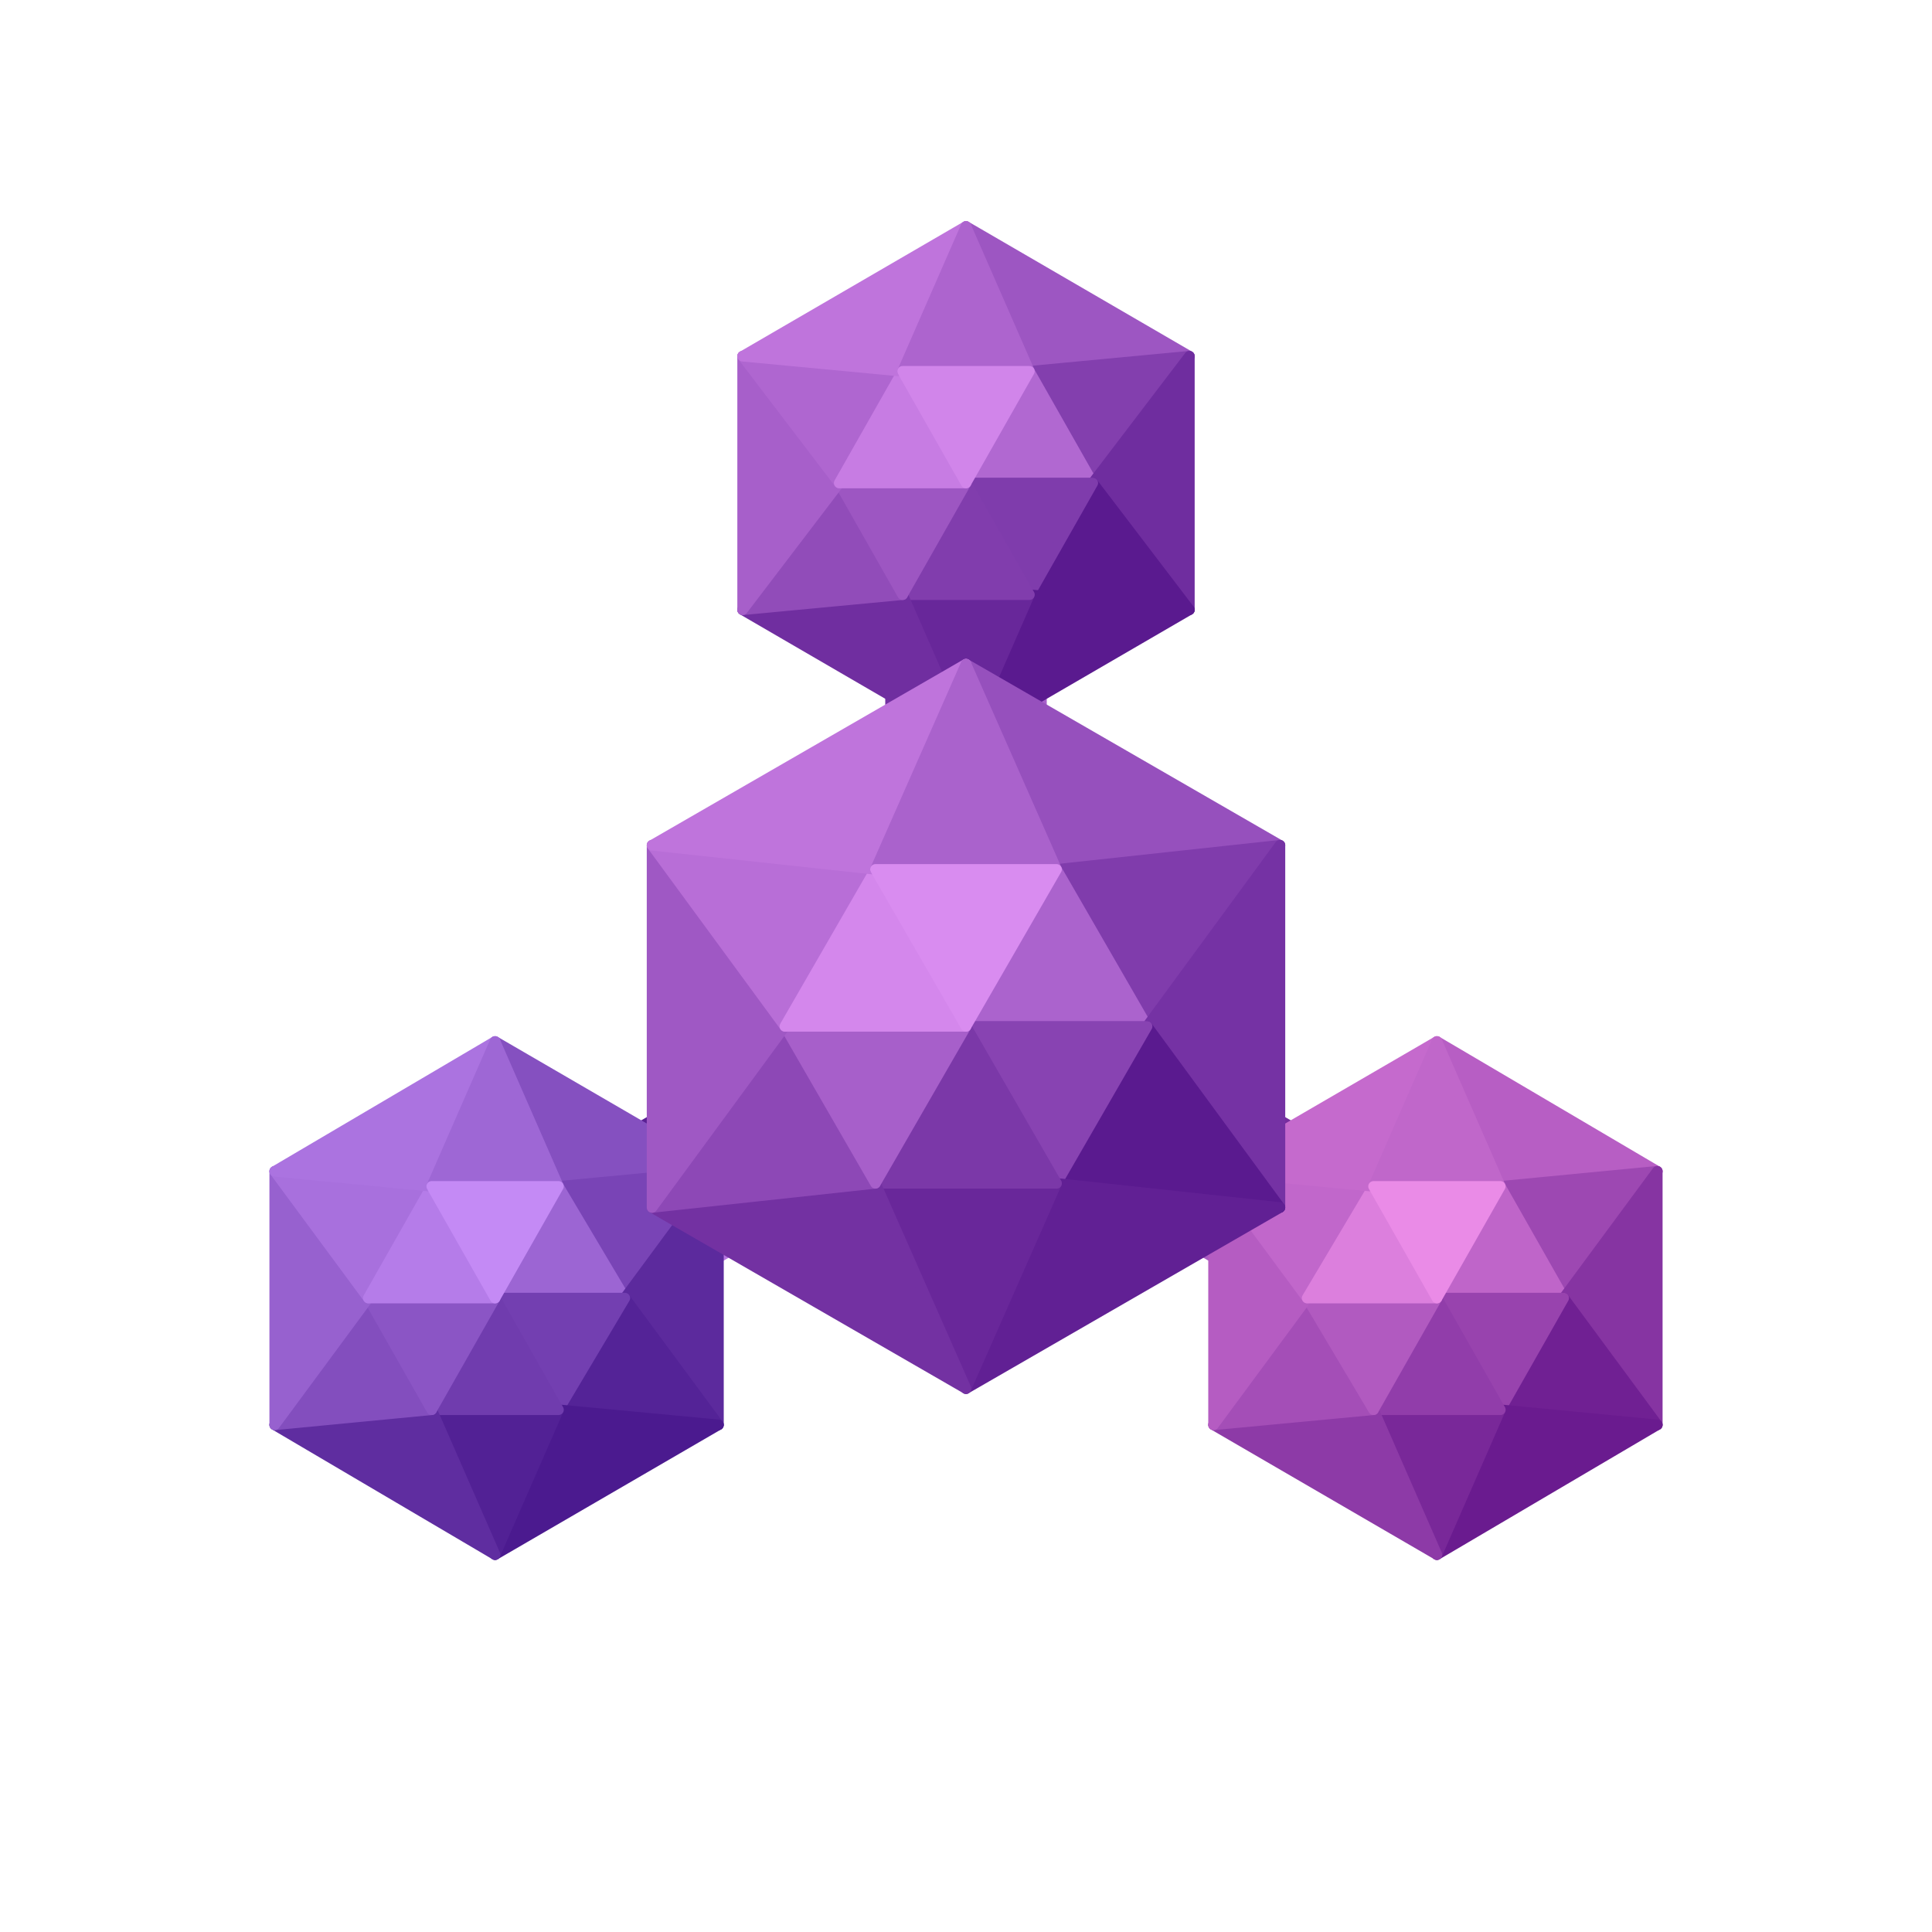
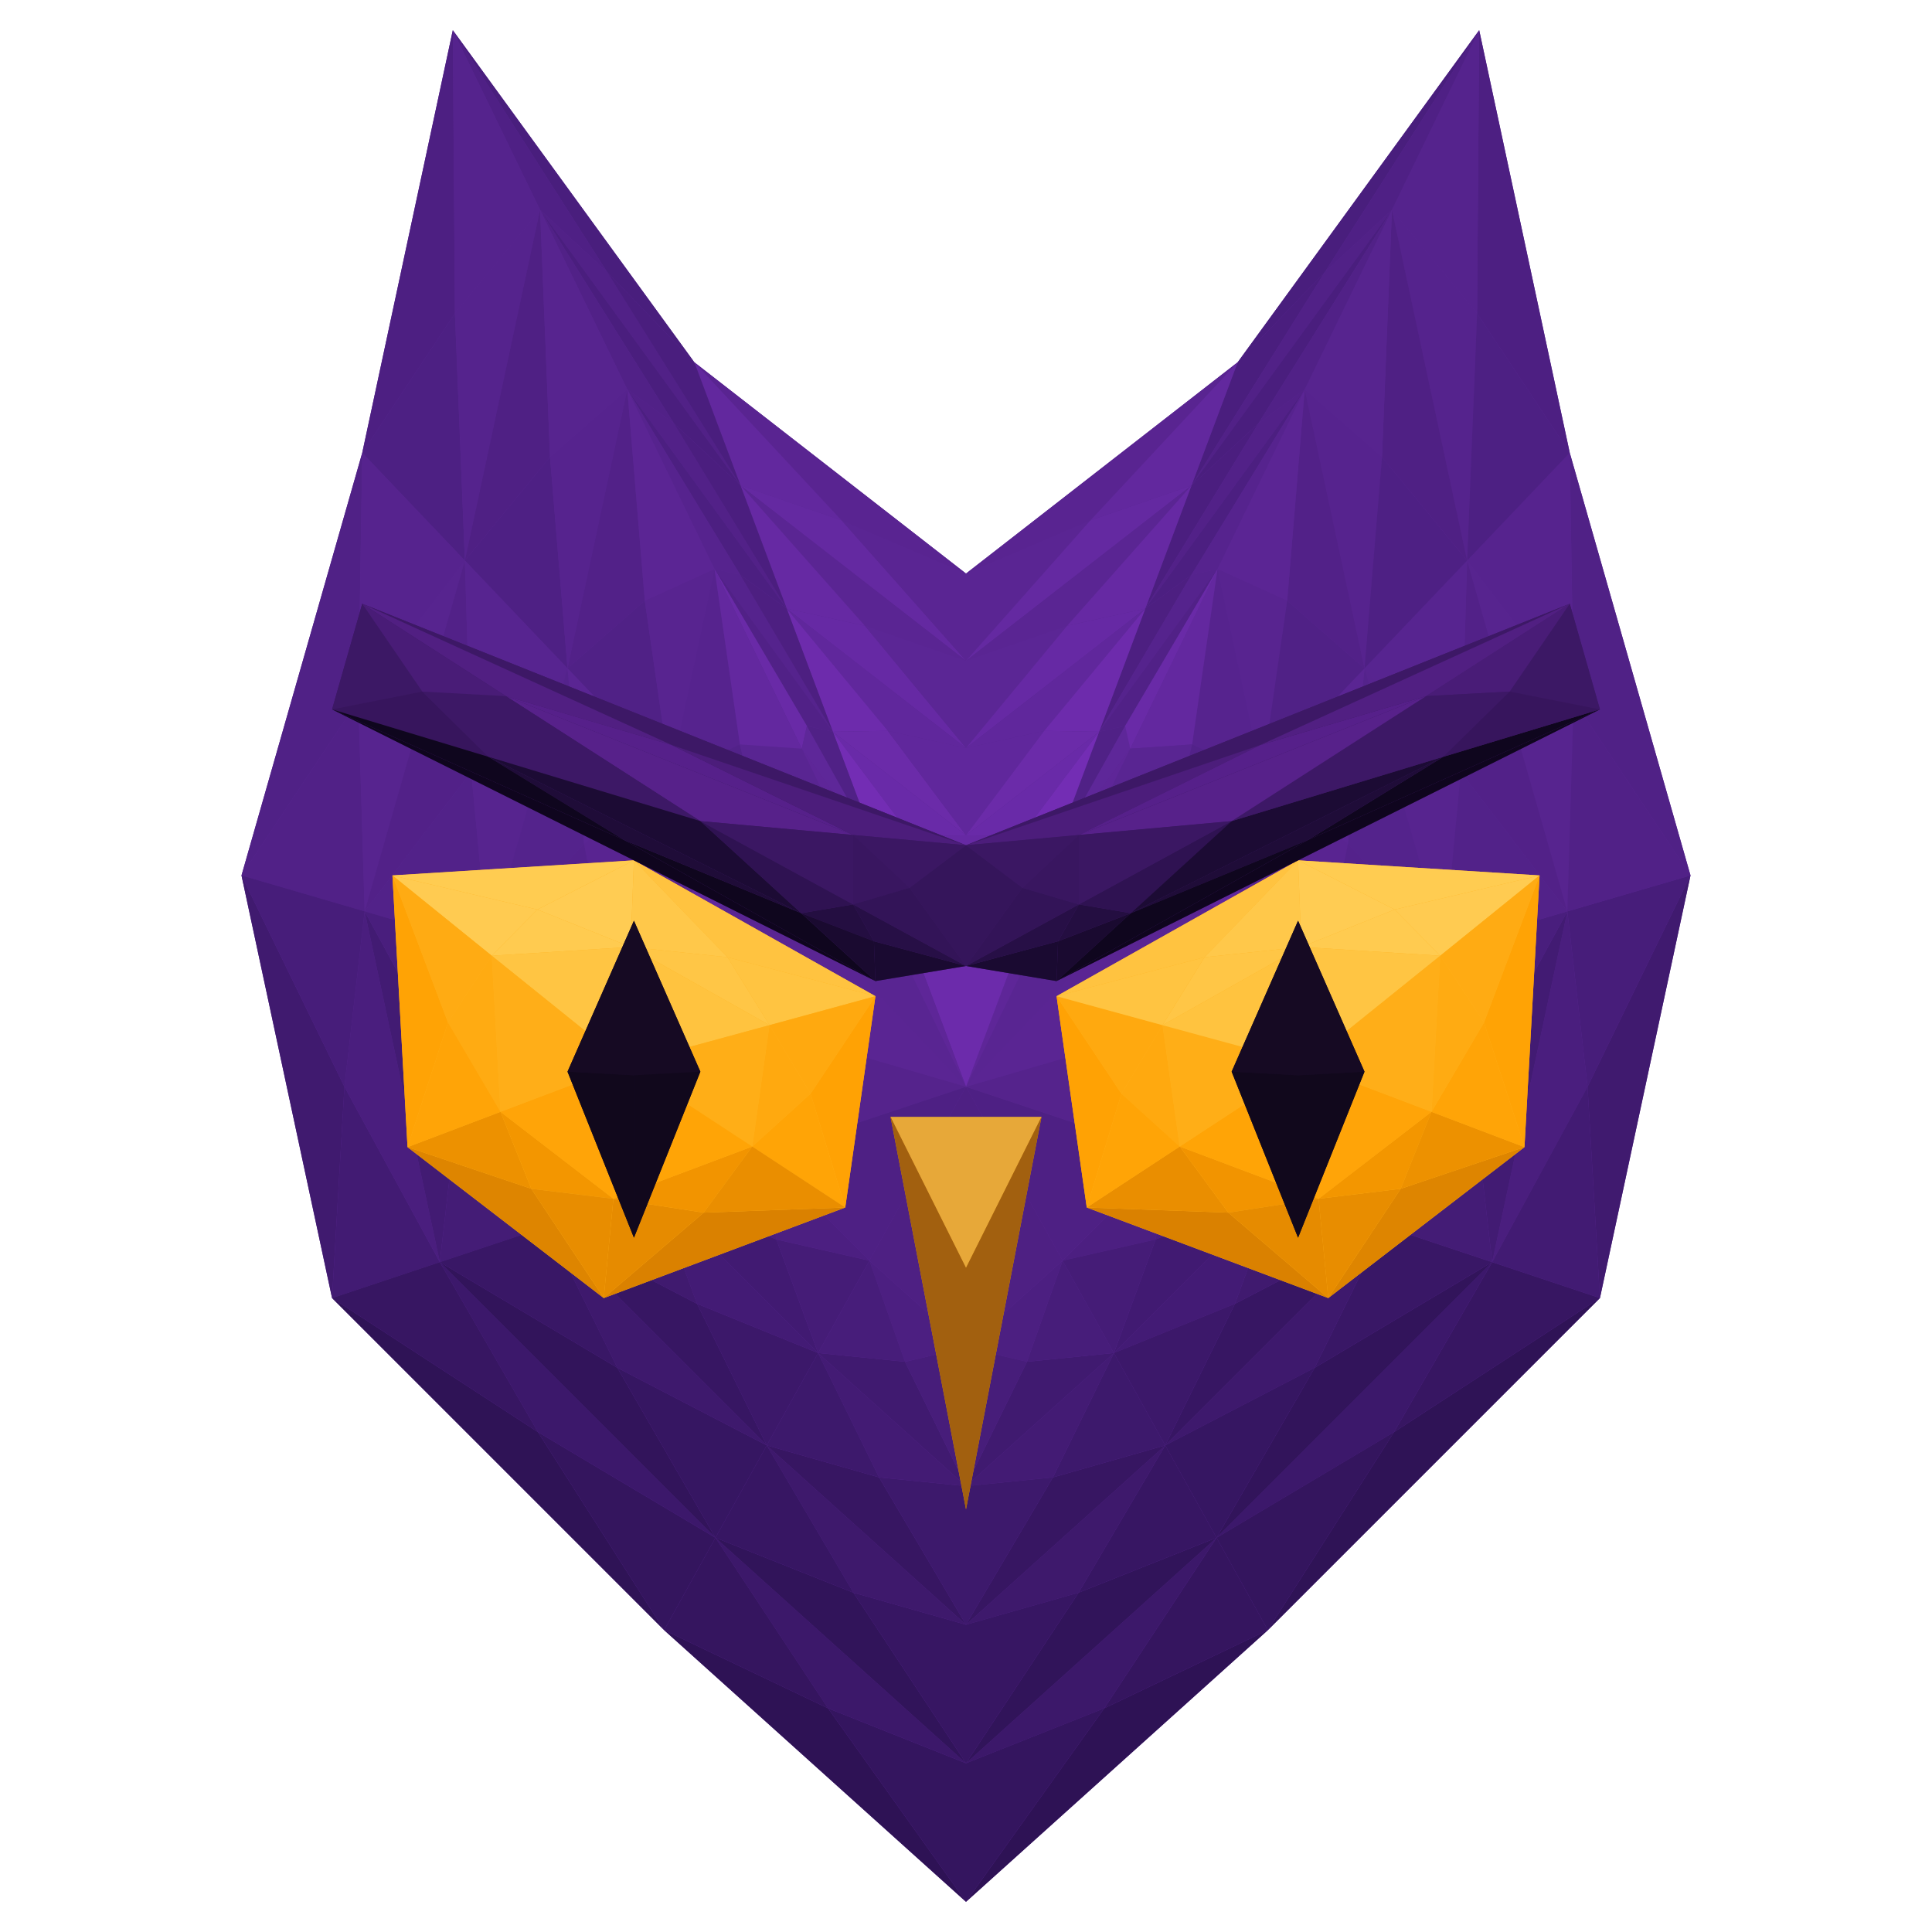
<svg xmlns="http://www.w3.org/2000/svg" viewBox="0 0 64 64" role="img" aria-label="Newton" stroke-linejoin="round">
-   <polygon points="34.5,34.0 34.5,16.0 32.0,25.0" fill="#a75fca" stroke="#a75fca" stroke-width=".35" />
-   <polygon points="34.5,16.0 29.5,16.0 32.0,25.0" fill="#b46bd4" stroke="#b46bd4" stroke-width=".35" />
-   <polygon points="29.5,16.0 29.5,34.0 32.0,25.0" fill="#7330a2" stroke="#7330a2" stroke-width=".35" />
-   <polygon points="29.5,34.0 34.5,34.0 32.0,25.0" fill="#69289b" stroke="#69289b" stroke-width=".35" />
-   <polygon points="30.8,36.2 46.3,45.2 39.8,38.5" fill="#aa5bc3" stroke="#aa5bc3" stroke-width=".35" />
-   <polygon points="46.3,45.2 48.8,40.8 39.8,38.5" fill="#6d2597" stroke="#6d2597" stroke-width=".35" />
-   <polygon points="48.8,40.8 33.2,31.8 39.8,38.5" fill="#762d9e" stroke="#762d9e" stroke-width=".35" />
-   <polygon points="33.2,31.8 30.8,36.2 39.8,38.5" fill="#bd6cd1" stroke="#bd6cd1" stroke-width=".35" />
-   <polygon points="30.8,31.8 15.2,40.8 24.2,38.5" fill="#5a2094" stroke="#5a2094" stroke-width=".35" />
-   <polygon points="15.2,40.8 17.7,45.2 24.2,38.5" fill="#884bba" stroke="#884bba" stroke-width=".35" />
-   <polygon points="17.7,45.2 33.2,36.2 24.2,38.5" fill="#b775df" stroke="#b775df" stroke-width=".35" />
-   <polygon points="33.2,36.2 30.8,31.8 24.2,38.5" fill="#783cad" stroke="#783cad" stroke-width=".35" />
-   <polygon points="32.0,7.5 39.4,11.8 34.1,12.3" fill="#9d56c2" stroke="#9d56c2" stroke-width=".35" />
-   <polygon points="34.1,12.3 39.4,11.8 36.2,16.0" fill="#833fae" stroke="#833fae" stroke-width=".35" />
-   <polygon points="32.0,16.0 34.1,12.3 36.2,16.0" fill="#b168d1" stroke="#b168d1" stroke-width=".35" />
-   <polygon points="39.4,11.8 39.4,20.2 36.2,16.0" fill="#6f2d9f" stroke="#6f2d9f" stroke-width=".35" />
-   <polygon points="36.2,16.0 39.4,20.2 34.1,19.7" fill="#5a1a8f" stroke="#5a1a8f" stroke-width=".35" />
-   <polygon points="32.0,16.0 36.2,16.0 34.1,19.7" fill="#7f3cac" stroke="#7f3cac" stroke-width=".35" />
-   <polygon points="39.4,20.2 32.0,24.5 34.1,19.7" fill="#5a1a8f" stroke="#5a1a8f" stroke-width=".35" />
-   <polygon points="34.1,19.7 32.0,24.5 29.9,19.7" fill="#68279a" stroke="#68279a" stroke-width=".35" />
-   <polygon points="32.0,16.0 34.1,19.7 29.9,19.7" fill="#813dad" stroke="#813dad" stroke-width=".35" />
-   <polygon points="32.0,24.5 24.6,20.2 29.9,19.7" fill="#702ea0" stroke="#702ea0" stroke-width=".35" />
-   <polygon points="29.9,19.7 24.6,20.2 27.8,16.0" fill="#914cb9" stroke="#914cb9" stroke-width=".35" />
-   <polygon points="32.0,16.0 29.9,19.7 27.8,16.0" fill="#9d56c2" stroke="#9d56c2" stroke-width=".35" />
-   <polygon points="24.6,20.2 24.6,11.8 27.8,16.0" fill="#a75fca" stroke="#a75fca" stroke-width=".35" />
-   <polygon points="27.8,16.0 24.6,11.8 29.9,12.3" fill="#af66d0" stroke="#af66d0" stroke-width=".35" />
-   <polygon points="32.0,16.0 27.8,16.0 29.9,12.3" fill="#c77ce3" stroke="#c77ce3" stroke-width=".35" />
-   <polygon points="24.6,11.8 32.0,7.5 29.9,12.3" fill="#bf74dc" stroke="#bf74dc" stroke-width=".35" />
-   <polygon points="29.9,12.3 32.0,7.5 34.1,12.3" fill="#ad64ce" stroke="#ad64ce" stroke-width=".35" />
-   <polygon points="32.0,16.0 29.9,12.3 34.1,12.3" fill="#d185ea" stroke="#d185ea" stroke-width=".35" />
-   <polygon points="47.6,34.5 54.9,38.8 49.7,39.3" fill="#b75ec4" stroke="#b75ec4" stroke-width=".35" />
-   <polygon points="49.7,39.3 54.9,38.8 51.8,43.0" fill="#9d48b2" stroke="#9d48b2" stroke-width=".35" />
-   <polygon points="47.6,43.0 49.7,39.3 51.8,43.0" fill="#bf65c9" stroke="#bf65c9" stroke-width=".35" />
-   <polygon points="54.9,38.8 54.9,47.2 51.8,43.0" fill="#8634a2" stroke="#8634a2" stroke-width=".35" />
-   <polygon points="51.8,43.0 54.9,47.2 49.7,46.7" fill="#702093" stroke="#702093" stroke-width=".35" />
-   <polygon points="47.6,43.0 51.8,43.0 49.7,46.7" fill="#9843ae" stroke="#9843ae" stroke-width=".35" />
-   <polygon points="54.9,47.2 47.6,51.5 49.7,46.7" fill="#6a1b8f" stroke="#6a1b8f" stroke-width=".35" />
-   <polygon points="49.7,46.7 47.6,51.5 45.5,46.7" fill="#792899" stroke="#792899" stroke-width=".35" />
-   <polygon points="47.6,43.0 49.7,46.7 45.5,46.7" fill="#913daa" stroke="#913daa" stroke-width=".35" />
-   <polygon points="47.6,51.5 40.2,47.2 45.5,46.7" fill="#8d3aa7" stroke="#8d3aa7" stroke-width=".35" />
-   <polygon points="45.5,46.7 40.2,47.2 43.3,43.0" fill="#a44eb7" stroke="#a44eb7" stroke-width=".35" />
-   <polygon points="47.6,43.0 45.5,46.7 43.3,43.0" fill="#b15ac0" stroke="#b15ac0" stroke-width=".35" />
-   <polygon points="40.2,47.2 40.2,38.8 43.3,43.0" fill="#b55cc2" stroke="#b55cc2" stroke-width=".35" />
-   <polygon points="43.3,43.0 40.2,38.8 45.5,39.3" fill="#c167cb" stroke="#c167cb" stroke-width=".35" />
-   <polygon points="47.6,43.0 43.3,43.0 45.5,39.3" fill="#dc7fdd" stroke="#dc7fdd" stroke-width=".35" />
-   <polygon points="40.2,38.8 47.6,34.5 45.5,39.3" fill="#c56acd" stroke="#c56acd" stroke-width=".35" />
-   <polygon points="45.5,39.3 47.6,34.5 49.7,39.3" fill="#c067ca" stroke="#c067ca" stroke-width=".35" />
-   <polygon points="47.6,43.0 45.5,39.3 49.7,39.3" fill="#ea8be7" stroke="#ea8be7" stroke-width=".35" />
-   <polygon points="16.4,34.5 23.8,38.8 18.5,39.3" fill="#8550c0" stroke="#8550c0" stroke-width=".35" />
-   <polygon points="18.5,39.3 23.8,38.8 20.7,43.0" fill="#7944b6" stroke="#7944b6" stroke-width=".35" />
-   <polygon points="16.4,43.0 18.5,39.3 20.7,43.0" fill="#9c65d3" stroke="#9c65d3" stroke-width=".35" />
-   <polygon points="23.8,38.8 23.8,47.2 20.7,43.0" fill="#5c2a9d" stroke="#5c2a9d" stroke-width=".35" />
-   <polygon points="20.7,43.0 23.8,47.2 18.5,46.7" fill="#542397" stroke="#542397" stroke-width=".35" />
-   <polygon points="16.4,43.0 20.7,43.0 18.5,46.7" fill="#733fb1" stroke="#733fb1" stroke-width=".35" />
-   <polygon points="23.8,47.2 16.4,51.5 18.5,46.7" fill="#4b1a8f" stroke="#4b1a8f" stroke-width=".35" />
-   <polygon points="18.5,46.7 16.4,51.5 14.3,46.7" fill="#522195" stroke="#522195" stroke-width=".35" />
-   <polygon points="16.4,43.0 18.5,46.7 14.3,46.7" fill="#703cae" stroke="#703cae" stroke-width=".35" />
-   <polygon points="16.4,51.5 9.1,47.2 14.3,46.7" fill="#5f2da0" stroke="#5f2da0" stroke-width=".35" />
-   <polygon points="14.3,46.7 9.1,47.2 12.2,43.0" fill="#834ebe" stroke="#834ebe" stroke-width=".35" />
-   <polygon points="16.4,43.0 14.3,46.7 12.2,43.0" fill="#8b55c5" stroke="#8b55c5" stroke-width=".35" />
-   <polygon points="9.1,47.2 9.1,38.8 12.2,43.0" fill="#9761cf" stroke="#9761cf" stroke-width=".35" />
-   <polygon points="12.2,43.0 9.1,38.8 14.3,39.3" fill="#a870dd" stroke="#a870dd" stroke-width=".35" />
-   <polygon points="16.4,43.0 12.2,43.0 14.3,39.3" fill="#b57ce9" stroke="#b57ce9" stroke-width=".35" />
-   <polygon points="9.1,38.8 16.4,34.5 14.3,39.3" fill="#ab73e0" stroke="#ab73e0" stroke-width=".35" />
-   <polygon points="14.3,39.3 16.4,34.5 18.5,39.3" fill="#9e67d5" stroke="#9e67d5" stroke-width=".35" />
-   <polygon points="16.4,43.0 14.3,39.3 18.5,39.3" fill="#c48af5" stroke="#c48af5" stroke-width=".35" />
-   <polygon points="32.0,22.0 42.4,28.0 35.0,28.8" fill="#9650bd" stroke="#9650bd" stroke-width=".35" />
-   <polygon points="35.0,28.8 42.4,28.0 38.0,34.0" fill="#803cac" stroke="#803cac" stroke-width=".35" />
-   <polygon points="32.0,34.0 35.0,28.8 38.0,34.0" fill="#ab63cd" stroke="#ab63cd" stroke-width=".35" />
-   <polygon points="42.4,28.0 42.4,40.0 38.0,34.0" fill="#7532a4" stroke="#7532a4" stroke-width=".35" />
-   <polygon points="38.0,34.0 42.4,40.0 35.0,39.2" fill="#5a1a8f" stroke="#5a1a8f" stroke-width=".35" />
-   <polygon points="32.0,34.0 38.0,34.0 35.0,39.2" fill="#8843b2" stroke="#8843b2" stroke-width=".35" />
-   <polygon points="42.4,40.0 32.0,46.0 35.0,39.2" fill="#612094" stroke="#612094" stroke-width=".35" />
-   <polygon points="35.0,39.2 32.0,46.0 29.0,39.2" fill="#69279a" stroke="#69279a" stroke-width=".35" />
-   <polygon points="32.0,34.0 35.0,39.2 29.0,39.2" fill="#7b38a8" stroke="#7b38a8" stroke-width=".35" />
-   <polygon points="32.0,46.0 21.6,40.0 29.0,39.2" fill="#7331a2" stroke="#7331a2" stroke-width=".35" />
-   <polygon points="29.0,39.2 21.6,40.0 26.0,34.0" fill="#8d48b6" stroke="#8d48b6" stroke-width=".35" />
-   <polygon points="32.0,34.0 29.0,39.2 26.0,34.0" fill="#a75fca" stroke="#a75fca" stroke-width=".35" />
-   <polygon points="21.6,40.0 21.6,28.0 26.0,34.0" fill="#9f58c4" stroke="#9f58c4" stroke-width=".35" />
-   <polygon points="26.0,34.0 21.6,28.0 29.0,28.8" fill="#b86ed7" stroke="#b86ed7" stroke-width=".35" />
-   <polygon points="32.0,34.0 26.0,34.0 29.0,28.8" fill="#d487ec" stroke="#d487ec" stroke-width=".35" />
-   <polygon points="21.6,28.0 32.0,22.0 29.0,28.8" fill="#bf74dc" stroke="#bf74dc" stroke-width=".35" />
-   <polygon points="29.0,28.8 32.0,22.0 35.0,28.8" fill="#aa62cc" stroke="#aa62cc" stroke-width=".35" />
-   <polygon points="32.0,34.0 29.0,28.8 35.0,28.8" fill="#d98cf0" stroke="#d98cf0" stroke-width=".35" />
+   <polygon points="32.00,19.00 23.00,12.00 15.00,1.00 12.00,15.00 8.00,29.00 11.00,43.00 22.00,54.00 32.00,63.00 42.00,54.00 53.00,43.00 56.00,29.00 52.00,15.00 49.00,1.00 41.00,12.00" fill="#592592" />
+   <polygon points="32.00,19.00 23.00,12.00 27.88,17.24" fill="#592491" />
+   <polygon points="23.00,12.00 24.53,16.08 27.88,17.24" fill="#62289e" />
+   <polygon points="24.53,16.08 32.00,21.89 27.88,17.24" fill="#6429a1" />
+   <polygon points="32.00,21.89 32.00,19.00 27.88,17.24" fill="#5a2593" />
+   <polygon points="23.00,12.00 15.00,1.00 20.11,9.01" fill="#491e7d" />
+   <polygon points="15.00,1.00 17.89,6.95 20.11,9.01" fill="#4f2085" />
+   <polygon points="17.89,6.95 24.53,16.08 20.11,9.01" fill="#512187" />
+   <polygon points="24.53,16.08 23.00,12.00 20.11,9.01" fill="#4a1e7e" />
+   <polygon points="15.00,1.00 12.00,15.00 15.07,10.38" fill="#4d1f82" />
+   <polygon points="12.00,15.00 15.40,18.57 15.07,10.38" fill="#4d2083" />
+   <polygon points="15.40,18.57 17.89,6.95 15.07,10.38" fill="#55238d" />
+   <polygon points="17.89,6.95 15.00,1.00 15.07,10.38" fill="#55238d" />
+   <polygon points="12.00,15.00 8.00,29.00 11.87,23.19" fill="#502186" />
+   <polygon points="8.00,29.00 12.08,30.19 11.87,23.19" fill="#512187" />
+   <polygon points="12.08,30.19 15.40,18.57 11.87,23.19" fill="#57248f" />
+   <polygon points="15.40,18.57 12.00,15.00 11.87,23.19" fill="#56238e" />
+   <polygon points="8.00,29.00 11.00,43.00 11.41,36.00" fill="#401a6f" />
+   <polygon points="11.00,43.00 14.57,41.81 11.41,36.00" fill="#421b73" />
+   <polygon points="14.57,41.81 12.08,30.19 11.41,36.00" fill="#4a1e7e" />
+   <polygon points="12.08,30.19 8.00,29.00 11.41,36.00" fill="#471d7a" />
+   <polygon points="11.00,43.00 22.00,54.00 17.82,47.44" fill="#2f1356" />
+   <polygon points="22.00,54.00 23.70,50.94 17.82,47.44" fill="#34155e" />
+   <polygon points="23.70,50.94 14.57,41.81 17.82,47.44" fill="#3c186b" />
+   <polygon points="14.57,41.81 11.00,43.00 17.82,47.44" fill="#371662" />
+   <polygon points="22.00,54.00 32.00,63.00 27.43,56.59" fill="#2e1255" />
+   <polygon points="32.00,63.00 32.00,58.41 27.43,56.59" fill="#34155f" />
+   <polygon points="32.00,58.41 23.70,50.94 27.43,56.59" fill="#3c186a" />
+   <polygon points="23.70,50.94 22.00,54.00 27.43,56.59" fill="#35155f" />
+   <polygon points="32.00,63.00 42.00,54.00 36.58,56.59" fill="#2e1255" />
+   <polygon points="42.00,54.00 40.30,50.94 36.58,56.59" fill="#35155f" />
+   <polygon points="40.30,50.94 32.00,58.41 36.58,56.59" fill="#3c186a" />
+   <polygon points="32.00,58.41 32.00,63.00 36.58,56.59" fill="#34155f" />
+   <polygon points="42.00,54.00 53.00,43.00 46.18,47.44" fill="#2f1356" />
+   <polygon points="53.00,43.00 49.43,41.81 46.18,47.44" fill="#371662" />
+   <polygon points="49.43,41.81 40.30,50.94 46.18,47.44" fill="#3c186b" />
+   <polygon points="40.30,50.94 42.00,54.00 46.18,47.44" fill="#34155e" />
+   <polygon points="53.00,43.00 56.00,29.00 52.59,36.00" fill="#401a6f" />
+   <polygon points="56.00,29.00 51.92,30.19 52.59,36.00" fill="#471d7a" />
+   <polygon points="51.92,30.19 49.43,41.81 52.59,36.00" fill="#4a1e7e" />
+   <polygon points="49.43,41.81 53.00,43.00 52.59,36.00" fill="#421b73" />
+   <polygon points="56.00,29.00 52.00,15.00 52.13,23.19" fill="#502186" />
+   <polygon points="52.00,15.00 48.60,18.57 52.13,23.19" fill="#56238e" />
+   <polygon points="48.60,18.57 51.92,30.19 52.13,23.19" fill="#57248f" />
+   <polygon points="51.92,30.19 56.00,29.00 52.13,23.19" fill="#512187" />
+   <polygon points="52.00,15.00 49.00,1.00 48.93,10.38" fill="#4d1f82" />
+   <polygon points="49.00,1.00 46.11,6.95 48.93,10.38" fill="#55238d" />
+   <polygon points="46.11,6.95 48.60,18.57 48.93,10.38" fill="#55238d" />
+   <polygon points="48.60,18.57 52.00,15.00 48.93,10.38" fill="#4d2083" />
+   <polygon points="49.00,1.00 41.00,12.00 43.89,9.01" fill="#491e7d" />
+   <polygon points="41.00,12.00 39.47,16.08 43.89,9.01" fill="#4a1e7e" />
+   <polygon points="39.47,16.08 46.11,6.95 43.89,9.01" fill="#512187" />
+   <polygon points="46.11,6.95 49.00,1.00 43.89,9.01" fill="#4f2085" />
+   <polygon points="41.00,12.00 32.00,19.00 36.12,17.24" fill="#592491" />
+   <polygon points="32.00,19.00 32.00,21.89 36.12,17.24" fill="#5a2593" />
+   <polygon points="32.00,21.89 39.47,16.08 36.12,17.24" fill="#6429a1" />
+   <polygon points="39.47,16.08 41.00,12.00 36.12,17.24" fill="#62289e" />
+   <polygon points="32.00,21.89 24.53,16.08 28.65,20.73" fill="#5a2593" />
+   <polygon points="24.53,16.08 26.06,20.16 28.65,20.73" fill="#6629a3" />
+   <polygon points="26.06,20.16 32.00,24.78 28.65,20.73" fill="#6629a4" />
+   <polygon points="32.00,24.78 32.00,21.89 28.65,20.73" fill="#5b2695" />
+   <polygon points="24.53,16.08 17.89,6.95 22.32,14.02" fill="#4a1e7e" />
+   <polygon points="17.89,6.95 20.78,12.90 22.32,14.02" fill="#512187" />
+   <polygon points="20.78,12.90 26.06,20.16 22.32,14.02" fill="#522188" />
+   <polygon points="26.06,20.16 24.53,16.08 22.32,14.02" fill="#4b1e7f" />
+   <polygon points="17.89,6.95 15.40,18.57 18.22,15.14" fill="#4f2084" />
+   <polygon points="15.40,18.57 18.80,22.14 18.22,15.14" fill="#4e2084" />
+   <polygon points="18.80,22.14 20.78,12.90 18.22,15.14" fill="#56238e" />
+   <polygon points="20.78,12.90 17.89,6.95 18.22,15.14" fill="#57248f" />
+   <polygon points="15.40,18.57 12.08,30.19 15.61,25.57" fill="#522188" />
+   <polygon points="12.08,30.19 16.16,31.38 15.61,25.57" fill="#522289" />
+   <polygon points="16.16,31.38 18.80,22.14 15.61,25.57" fill="#57248f" />
+   <polygon points="18.80,22.14 15.40,18.57 15.61,25.57" fill="#572490" />
+   <polygon points="12.08,30.19 14.57,41.81 15.24,36.00" fill="#421b73" />
+   <polygon points="14.57,41.81 18.14,40.62 15.24,36.00" fill="#441c76" />
+   <polygon points="18.14,40.62 16.16,31.38 15.24,36.00" fill="#4b1f7f" />
+   <polygon points="16.16,31.38 12.08,30.19 15.24,36.00" fill="#491e7d" />
+   <polygon points="14.57,41.81 23.70,50.94 20.45,45.31" fill="#32145b" />
+   <polygon points="23.70,50.94 25.40,47.88 20.45,45.31" fill="#361662" />
+   <polygon points="25.40,47.88 18.14,40.62 20.45,45.31" fill="#3e196d" />
+   <polygon points="18.14,40.62 14.57,41.81 20.45,45.31" fill="#391766" />
+   <polygon points="23.70,50.94 32.00,58.41 28.27,52.76" fill="#31145a" />
+   <polygon points="32.00,58.41 32.00,53.82 28.27,52.76" fill="#371663" />
+   <polygon points="32.00,53.82 25.40,47.88 28.27,52.76" fill="#3e196c" />
+   <polygon points="25.40,47.88 23.70,50.94 28.27,52.76" fill="#371663" />
+   <polygon points="32.00,58.41 40.30,50.94 35.73,52.76" fill="#31145a" />
+   <polygon points="40.30,50.94 38.60,47.88 35.73,52.76" fill="#371663" />
+   <polygon points="38.60,47.88 32.00,53.82 35.73,52.76" fill="#3e196c" />
+   <polygon points="32.00,53.82 32.00,58.41 35.73,52.76" fill="#371663" />
+   <polygon points="40.30,50.94 49.43,41.81 43.55,45.31" fill="#32145b" />
+   <polygon points="49.43,41.81 45.86,40.62 43.55,45.31" fill="#391766" />
+   <polygon points="45.86,40.62 38.60,47.88 43.55,45.31" fill="#3e196d" />
+   <polygon points="38.60,47.88 40.30,50.94 43.55,45.31" fill="#361662" />
+   <polygon points="49.43,41.81 51.92,30.19 48.76,36.00" fill="#421b73" />
+   <polygon points="51.92,30.19 47.84,31.38 48.76,36.00" fill="#491e7d" />
+   <polygon points="47.84,31.38 45.86,40.62 48.76,36.00" fill="#4b1f7f" />
+   <polygon points="45.86,40.62 49.43,41.81 48.76,36.00" fill="#441c76" />
+   <polygon points="51.92,30.19 48.60,18.57 48.39,25.57" fill="#522188" />
+   <polygon points="48.60,18.57 45.20,22.14 48.39,25.57" fill="#572490" />
+   <polygon points="45.20,22.14 47.84,31.38 48.39,25.57" fill="#57248f" />
+   <polygon points="47.84,31.38 51.92,30.19 48.39,25.57" fill="#522289" />
+   <polygon points="48.60,18.57 46.11,6.95 45.78,15.14" fill="#4f2084" />
+   <polygon points="46.11,6.95 43.22,12.90 45.78,15.14" fill="#57248f" />
+   <polygon points="43.22,12.90 45.20,22.14 45.78,15.14" fill="#56238e" />
+   <polygon points="45.20,22.14 48.60,18.57 45.78,15.14" fill="#4e2084" />
+   <polygon points="46.11,6.95 39.47,16.08 41.69,14.02" fill="#4a1e7e" />
+   <polygon points="39.47,16.08 37.94,20.16 41.69,14.02" fill="#4b1e7f" />
+   <polygon points="37.94,20.16 43.22,12.90 41.69,14.02" fill="#522188" />
+   <polygon points="43.22,12.90 46.11,6.95 41.69,14.02" fill="#512187" />
+   <polygon points="39.47,16.08 32.00,21.89 35.35,20.73" fill="#5a2593" />
+   <polygon points="32.00,21.89 32.00,24.78 35.35,20.73" fill="#5b2695" />
+   <polygon points="32.00,24.78 37.94,20.16 35.35,20.73" fill="#6629a4" />
+   <polygon points="37.94,20.16 39.47,16.08 35.35,20.73" fill="#6629a3" />
+   <polygon points="32.00,24.78 26.06,20.16 29.41,24.21" fill="#60279c" />
+   <polygon points="26.06,20.16 27.59,24.24 29.41,24.21" fill="#6d2bac" />
+   <polygon points="27.59,24.24 32.00,27.67 29.41,24.21" fill="#6b2ba9" />
+   <polygon points="32.00,27.67 32.00,24.78 29.41,24.21" fill="#60279c" />
+   <polygon points="26.06,20.16 20.78,12.90 24.52,19.04" fill="#4c1f81" />
+   <polygon points="20.78,12.90 23.67,18.85 24.52,19.04" fill="#56238e" />
+   <polygon points="23.67,18.85 27.59,24.24 24.52,19.04" fill="#55238d" />
+   <polygon points="27.59,24.24 26.06,20.16 24.52,19.04" fill="#4d1f81" />
+   <polygon points="20.78,12.90 18.80,22.14 21.36,19.90" fill="#522188" />
+   <polygon points="18.80,22.14 22.20,25.71 21.36,19.90" fill="#502186" />
+   <polygon points="22.20,25.71 23.67,18.85 21.36,19.90" fill="#582490" />
+   <polygon points="23.67,18.85 20.78,12.90 21.36,19.90" fill="#5b2594" />
+   <polygon points="18.80,22.14 16.16,31.38 19.35,27.95" fill="#54238c" />
+   <polygon points="16.16,31.38 20.24,32.57 19.35,27.95" fill="#54228b" />
+   <polygon points="20.24,32.57 22.20,25.71 19.35,27.95" fill="#592491" />
+   <polygon points="22.20,25.71 18.80,22.14 19.35,27.95" fill="#5a2593" />
+   <polygon points="16.16,31.38 18.14,40.62 19.06,36.00" fill="#461d79" />
+   <polygon points="18.14,40.62 21.71,39.43 19.06,36.00" fill="#481d7b" />
+   <polygon points="21.71,39.43 20.24,32.57 19.06,36.00" fill="#4f2084" />
+   <polygon points="20.24,32.57 16.16,31.38 19.06,36.00" fill="#4e2083" />
+   <polygon points="18.14,40.62 25.40,47.88 23.09,43.19" fill="#371663" />
+   <polygon points="25.40,47.88 27.10,44.82 23.09,43.19" fill="#3c186a" />
+   <polygon points="27.10,44.82 21.71,39.43 23.09,43.19" fill="#431b75" />
+   <polygon points="21.71,39.43 18.14,40.62 23.09,43.19" fill="#401a6f" />
+   <polygon points="25.40,47.88 32.00,53.82 29.12,48.94" fill="#371662" />
+   <polygon points="32.00,53.82 32.00,49.23 29.12,48.94" fill="#3d196c" />
+   <polygon points="32.00,49.23 27.10,44.82 29.12,48.94" fill="#431b74" />
+   <polygon points="27.10,44.82 25.40,47.88 29.12,48.94" fill="#3d196c" />
+   <polygon points="32.00,53.82 38.60,47.88 34.88,48.94" fill="#371662" />
+   <polygon points="38.60,47.88 36.90,44.82 34.88,48.94" fill="#3d196c" />
+   <polygon points="36.90,44.82 32.00,49.23 34.88,48.94" fill="#431b74" />
+   <polygon points="32.00,49.23 32.00,53.82 34.88,48.94" fill="#3d196c" />
+   <polygon points="38.60,47.88 45.86,40.62 40.91,43.19" fill="#371663" />
+   <polygon points="45.86,40.62 42.29,39.43 40.91,43.19" fill="#401a6f" />
+   <polygon points="42.29,39.43 36.90,44.82 40.91,43.19" fill="#431b75" />
+   <polygon points="36.90,44.82 38.60,47.88 40.91,43.19" fill="#3c186a" />
+   <polygon points="45.86,40.62 47.84,31.38 44.94,36.00" fill="#461d79" />
+   <polygon points="47.84,31.38 43.76,32.57 44.94,36.00" fill="#4e2083" />
+   <polygon points="43.76,32.57 42.29,39.43 44.94,36.00" fill="#4f2084" />
+   <polygon points="42.29,39.43 45.86,40.62 44.94,36.00" fill="#481d7b" />
+   <polygon points="47.84,31.38 45.20,22.14 44.65,27.95" fill="#54238c" />
+   <polygon points="45.20,22.14 41.80,25.71 44.65,27.95" fill="#5a2593" />
+   <polygon points="41.80,25.71 43.76,32.57 44.65,27.95" fill="#592491" />
+   <polygon points="43.76,32.57 47.84,31.38 44.65,27.95" fill="#54228b" />
+   <polygon points="45.20,22.14 43.22,12.90 42.64,19.90" fill="#522188" />
+   <polygon points="43.22,12.90 40.33,18.85 42.64,19.90" fill="#5b2594" />
+   <polygon points="40.33,18.85 41.80,25.71 42.64,19.90" fill="#582490" />
+   <polygon points="41.80,25.71 45.20,22.14 42.64,19.90" fill="#502186" />
+   <polygon points="43.22,12.90 37.94,20.16 39.47,19.04" fill="#4c1f81" />
+   <polygon points="37.94,20.16 36.41,24.24 39.47,19.04" fill="#4d1f81" />
+   <polygon points="36.41,24.24 40.33,18.85 39.47,19.04" fill="#55238d" />
+   <polygon points="40.33,18.85 43.22,12.90 39.47,19.04" fill="#56238e" />
+   <polygon points="37.94,20.16 32.00,24.78 34.59,24.21" fill="#60279c" />
+   <polygon points="32.00,24.78 32.00,27.67 34.59,24.21" fill="#60279c" />
+   <polygon points="32.00,27.67 36.41,24.24 34.59,24.21" fill="#6b2ba9" />
+   <polygon points="36.41,24.24 37.94,20.16 34.59,24.21" fill="#6d2bac" />
+   <polygon points="32.00,27.67 27.59,24.24 30.18,27.70" fill="#692aa8" />
+   <polygon points="27.59,24.24 29.12,28.32 30.18,27.70" fill="#732db4" />
+   <polygon points="29.12,28.32 32.00,30.56 30.18,27.70" fill="#6d2bac" />
+   <polygon points="32.00,30.56 32.00,27.67 30.18,27.70" fill="#6629a3" />
+   <polygon points="27.59,24.24 23.67,18.85 26.73,24.05" fill="#512187" />
+   <polygon points="23.67,18.85 26.56,24.80 26.73,24.05" fill="#692aa7" />
+   <polygon points="26.56,24.80 29.12,28.32 26.73,24.05" fill="#5e2799" />
+   <polygon points="29.12,28.32 27.59,24.24 26.73,24.05" fill="#502186" />
+   <polygon points="23.67,18.85 22.20,25.71 24.51,24.66" fill="#56238e" />
+   <polygon points="22.20,25.71 25.60,29.28 24.51,24.66" fill="#522289" />
+   <polygon points="25.60,29.28 26.56,24.80 24.51,24.66" fill="#592592" />
+   <polygon points="26.56,24.80 23.67,18.85 24.51,24.66" fill="#63289f" />
+   <polygon points="22.20,25.71 20.24,32.57 23.09,30.33" fill="#582490" />
+   <polygon points="20.24,32.57 24.32,33.76 23.09,30.33" fill="#56238d" />
+   <polygon points="24.32,33.76 25.60,29.28 23.09,30.33" fill="#5a2593" />
+   <polygon points="25.60,29.28 22.20,25.71 23.09,30.33" fill="#61279d" />
+   <polygon points="20.24,32.57 21.71,39.43 22.89,36.00" fill="#4d1f82" />
+   <polygon points="21.71,39.43 25.28,38.24 22.89,36.00" fill="#4e2083" />
+   <polygon points="25.28,38.24 24.32,33.76 22.89,36.00" fill="#54228b" />
+   <polygon points="24.32,33.76 20.24,32.57 22.89,36.00" fill="#55238c" />
+   <polygon points="21.71,39.43 27.10,44.82 25.72,41.06" fill="#411a72" />
+   <polygon points="27.10,44.82 28.80,41.76 25.72,41.06" fill="#451c77" />
+   <polygon points="28.80,41.76 25.28,38.24 25.72,41.06" fill="#4c1f81" />
+   <polygon points="25.28,38.24 21.71,39.43 25.72,41.06" fill="#4a1e7e" />
+   <polygon points="27.10,44.82 32.00,49.23 29.98,45.11" fill="#401a70" />
+   <polygon points="32.00,49.23 32.00,44.64 29.98,45.11" fill="#471d7a" />
+   <polygon points="32.00,44.64 28.80,41.76 29.98,45.11" fill="#4c1f81" />
+   <polygon points="28.80,41.76 27.10,44.82 29.98,45.11" fill="#471d7a" />
+   <polygon points="32.00,49.23 36.90,44.82 34.02,45.11" fill="#401a70" />
+   <polygon points="36.90,44.82 35.20,41.76 34.02,45.11" fill="#471d7a" />
+   <polygon points="35.20,41.76 32.00,44.64 34.02,45.11" fill="#4c1f81" />
+   <polygon points="32.00,44.64 32.00,49.23 34.02,45.11" fill="#471d7a" />
+   <polygon points="36.90,44.82 42.29,39.43 38.28,41.06" fill="#411a72" />
+   <polygon points="42.29,39.43 38.72,38.24 38.28,41.06" fill="#4a1e7e" />
+   <polygon points="38.72,38.24 35.20,41.76 38.28,41.06" fill="#4c1f81" />
+   <polygon points="35.20,41.76 36.90,44.82 38.28,41.06" fill="#451c77" />
+   <polygon points="42.29,39.43 43.76,32.57 41.11,36.00" fill="#4d1f82" />
+   <polygon points="43.76,32.57 39.68,33.76 41.11,36.00" fill="#55238c" />
+   <polygon points="39.68,33.76 38.72,38.24 41.11,36.00" fill="#54228b" />
+   <polygon points="38.72,38.24 42.29,39.43 41.11,36.00" fill="#4e2083" />
+   <polygon points="43.76,32.57 41.80,25.71 40.91,30.33" fill="#582490" />
+   <polygon points="41.80,25.71 38.40,29.28 40.91,30.33" fill="#61279d" />
+   <polygon points="38.40,29.28 39.68,33.76 40.91,30.33" fill="#5a2593" />
+   <polygon points="39.68,33.76 43.76,32.57 40.91,30.33" fill="#56238d" />
+   <polygon points="41.80,25.71 40.33,18.85 39.49,24.66" fill="#56238e" />
+   <polygon points="40.33,18.85 37.44,24.80 39.49,24.66" fill="#63289f" />
+   <polygon points="37.44,24.80 38.40,29.28 39.49,24.66" fill="#592592" />
+   <polygon points="38.40,29.28 41.80,25.71 39.49,24.66" fill="#522289" />
+   <polygon points="40.33,18.85 36.41,24.24 37.27,24.05" fill="#512187" />
+   <polygon points="36.41,24.24 34.88,28.32 37.27,24.05" fill="#502186" />
+   <polygon points="34.88,28.32 37.44,24.80 37.27,24.05" fill="#5e2799" />
+   <polygon points="37.44,24.80 40.33,18.85 37.27,24.05" fill="#692aa7" />
+   <polygon points="36.41,24.24 32.00,27.67 33.82,27.70" fill="#692aa8" />
+   <polygon points="32.00,27.67 32.00,30.56 33.82,27.70" fill="#6629a3" />
+   <polygon points="32.00,30.56 34.88,28.32 33.82,27.70" fill="#6d2bac" />
+   <polygon points="34.88,28.32 36.41,24.24 33.82,27.70" fill="#732db4" />
+   <polygon points="32.00,30.56 29.12,28.32 32.00,36.00" fill="#6c2bab" />
+   <polygon points="29.12,28.32 26.56,24.80 32.00,36.00" fill="#5e2698" />
+   <polygon points="26.56,24.80 25.60,29.28 32.00,36.00" fill="#592592" />
+   <polygon points="25.60,29.28 24.32,33.76 32.00,36.00" fill="#5a2593" />
+   <polygon points="24.32,33.76 25.28,38.24 32.00,36.00" fill="#55238c" />
+   <polygon points="25.28,38.24 28.80,41.76 32.00,36.00" fill="#4e2084" />
+   <polygon points="28.80,41.76 32.00,44.64 32.00,36.00" fill="#4e2083" />
+   <polygon points="32.00,44.64 35.20,41.76 32.00,36.00" fill="#4e2083" />
+   <polygon points="35.20,41.76 38.72,38.24 32.00,36.00" fill="#4e2084" />
+   <polygon points="38.72,38.24 39.68,33.76 32.00,36.00" fill="#55238c" />
+   <polygon points="39.68,33.76 38.40,29.28 32.00,36.00" fill="#5a2593" />
+   <polygon points="38.40,29.28 37.44,24.80 32.00,36.00" fill="#592592" />
+   <polygon points="37.44,24.80 34.88,28.32 32.00,36.00" fill="#5e2698" />
+   <polygon points="34.88,28.32 32.00,30.56 32.00,36.00" fill="#6c2bab" />
+   <polygon points="13.00,29.00 21.00,28.50 29.00,33.00 28.00,40.00 20.00,43.00 13.50,38.00" fill="#ffb11d" />
+   <polygon points="13.00,29.00 21.00,28.50 17.80,30.13" fill="#ffcc51" />
+   <polygon points="21.00,28.50 20.89,31.37 17.80,30.13" fill="#ffcc53" />
+   <polygon points="20.89,31.37 16.29,31.66 17.80,30.13" fill="#ffcb50" />
+   <polygon points="16.29,31.66 13.00,29.00 17.80,30.13" fill="#ffcb51" />
+   <polygon points="21.00,28.50 29.00,33.00 24.10,31.71" fill="#ffc340" />
+   <polygon points="29.00,33.00 25.49,33.96 24.10,31.71" fill="#ffc441" />
+   <polygon points="25.49,33.96 20.89,31.37 24.10,31.71" fill="#ffc646" />
+   <polygon points="20.89,31.37 21.00,28.50 24.10,31.71" fill="#ffc84a" />
+   <polygon points="29.00,33.00 28.00,40.00 26.85,36.23" fill="#ffa204" />
+   <polygon points="28.00,40.00 24.92,37.98 26.85,36.23" fill="#ffa406" />
+   <polygon points="24.92,37.98 25.49,33.96 26.85,36.23" fill="#ffa90f" />
+   <polygon points="25.49,33.96 29.00,33.00 26.85,36.23" fill="#ffa90f" />
+   <polygon points="28.00,40.00 20.00,43.00 23.31,40.17" fill="#da8100" />
+   <polygon points="20.00,43.00 20.32,39.71 23.31,40.17" fill="#e68b00" />
+   <polygon points="20.32,39.71 24.92,37.98 23.31,40.17" fill="#f29400" />
+   <polygon points="24.92,37.98 28.00,40.00 23.31,40.17" fill="#ea8e00" />
+   <polygon points="20.00,43.00 13.50,38.00 17.60,39.38" fill="#de8500" />
+   <polygon points="13.50,38.00 16.58,36.83 17.60,39.38" fill="#ed9100" />
+   <polygon points="16.58,36.83 20.32,39.71 17.60,39.38" fill="#f39600" />
+   <polygon points="20.32,39.71 20.00,43.00 17.60,39.38" fill="#e88d00" />
+   <polygon points="13.50,38.00 13.00,29.00 14.84,33.87" fill="#ffa305" />
+   <polygon points="13.00,29.00 16.29,31.66 14.84,33.87" fill="#ffab13" />
+   <polygon points="16.29,31.66 16.58,36.83 14.84,33.87" fill="#ffab12" />
+   <polygon points="16.58,36.83 13.50,38.00 14.84,33.87" fill="#ffa407" />
+   <polygon points="16.29,31.66 20.89,31.37 20.75,35.25" fill="#ffc543" />
+   <polygon points="20.89,31.37 25.49,33.96 20.75,35.25" fill="#ffc33f" />
+   <polygon points="25.49,33.96 24.92,37.98 20.75,35.25" fill="#ffae17" />
+   <polygon points="24.92,37.98 20.32,39.71 20.75,35.25" fill="#ffa406" />
+   <polygon points="20.32,39.71 16.58,36.83 20.75,35.25" fill="#ffa408" />
+   <polygon points="16.58,36.83 16.29,31.66 20.75,35.25" fill="#ffae18" />
+   <polygon points="21.00,30.50 23.20,35.50 21.00,41.00 18.80,35.50" fill="#160a23" />
+   <polygon points="21.00,30.50 23.20,35.50 21.00,35.62" fill="#160a23" />
+   <polygon points="23.20,35.50 21.00,41.00 21.00,35.62" fill="#11081c" />
+   <polygon points="21.00,41.00 18.80,35.50 21.00,35.62" fill="#11081c" />
+   <polygon points="18.80,35.50 21.00,30.50 21.00,35.62" fill="#160a23" />
+   <polygon points="50.50,38.00 44.00,43.00 36.00,40.00 35.00,33.00 43.00,28.50 51.00,29.00" fill="#ffb11d" />
+   <polygon points="50.50,38.00 44.00,43.00 46.40,39.38" fill="#de8500" />
+   <polygon points="44.00,43.00 43.68,39.71 46.40,39.38" fill="#e88d00" />
+   <polygon points="43.68,39.71 47.42,36.83 46.40,39.38" fill="#f39600" />
+   <polygon points="47.42,36.83 50.50,38.00 46.40,39.38" fill="#ed9100" />
+   <polygon points="44.00,43.00 36.00,40.00 40.69,40.17" fill="#da8100" />
+   <polygon points="36.00,40.00 39.08,37.98 40.69,40.17" fill="#ea8e00" />
+   <polygon points="39.08,37.98 43.68,39.71 40.69,40.17" fill="#f29400" />
+   <polygon points="43.68,39.71 44.00,43.00 40.69,40.17" fill="#e68b00" />
+   <polygon points="36.00,40.00 35.00,33.00 37.15,36.23" fill="#ffa204" />
+   <polygon points="35.00,33.00 38.51,33.96 37.15,36.23" fill="#ffa90f" />
+   <polygon points="38.51,33.96 39.08,37.98 37.15,36.23" fill="#ffa90f" />
+   <polygon points="39.08,37.98 36.00,40.00 37.15,36.23" fill="#ffa406" />
+   <polygon points="35.00,33.00 43.00,28.50 39.90,31.71" fill="#ffc340" />
+   <polygon points="43.00,28.50 43.11,31.37 39.90,31.71" fill="#ffc84a" />
+   <polygon points="43.11,31.37 38.51,33.96 39.90,31.71" fill="#ffc646" />
+   <polygon points="38.51,33.96 35.00,33.00 39.90,31.71" fill="#ffc441" />
+   <polygon points="43.00,28.50 51.00,29.00 46.20,30.13" fill="#ffcc51" />
+   <polygon points="51.00,29.00 47.71,31.66 46.20,30.13" fill="#ffcb51" />
+   <polygon points="47.71,31.66 43.11,31.37 46.20,30.13" fill="#ffcb50" />
+   <polygon points="43.11,31.37 43.00,28.50 46.20,30.13" fill="#ffcc53" />
+   <polygon points="51.00,29.00 50.50,38.00 49.16,33.87" fill="#ffa305" />
+   <polygon points="50.50,38.00 47.42,36.83 49.16,33.87" fill="#ffa407" />
+   <polygon points="47.42,36.83 47.71,31.66 49.16,33.87" fill="#ffab12" />
+   <polygon points="47.71,31.66 51.00,29.00 49.16,33.87" fill="#ffab13" />
+   <polygon points="47.42,36.83 43.68,39.71 43.25,35.25" fill="#ffa408" />
+   <polygon points="43.68,39.71 39.08,37.98 43.25,35.25" fill="#ffa406" />
+   <polygon points="39.08,37.98 38.51,33.96 43.25,35.25" fill="#ffae17" />
+   <polygon points="38.51,33.96 43.11,31.37 43.25,35.25" fill="#ffc33f" />
+   <polygon points="43.11,31.37 47.71,31.66 43.25,35.25" fill="#ffc543" />
+   <polygon points="47.71,31.66 47.42,36.83 43.25,35.25" fill="#ffae18" />
+   <polygon points="45.20,35.50 43.00,41.00 40.80,35.50 43.00,30.50" fill="#160a23" />
+   <polygon points="45.20,35.50 43.00,41.00 43.00,35.62" fill="#11081c" />
+   <polygon points="43.00,41.00 40.80,35.50 43.00,35.62" fill="#11081c" />
+   <polygon points="40.80,35.50 43.00,30.50 43.00,35.62" fill="#160a23" />
+   <polygon points="43.00,30.50 45.20,35.50 43.00,35.62" fill="#160a23" />
+   <polygon points="32.00,28.00 12.00,20.00 11.00,23.50 29.00,32.50 32.00,32.00" fill="#3c1865" />
+   <polygon points="32.00,28.00 12.00,20.00 22.25,24.68" fill="#3d1866" />
+   <polygon points="12.00,20.00 16.76,23.06 22.25,24.68" fill="#511f82" />
+   <polygon points="16.76,23.06 28.26,27.66 22.25,24.68" fill="#56208a" />
+   <polygon points="28.26,27.66 32.00,28.00 22.25,24.68" fill="#4c1d7b" />
+   <polygon points="12.00,20.00 11.00,23.50 13.99,22.91" fill="#3c1865" />
+   <polygon points="11.00,23.50 16.18,25.07 13.99,22.91" fill="#37155d" />
+   <polygon points="16.18,25.07 16.76,23.06 13.99,22.91" fill="#3d1866" />
+   <polygon points="16.76,23.06 12.00,20.00 13.99,22.91" fill="#491c77" />
+   <polygon points="11.00,23.50 29.00,32.50 20.68,27.83" fill="#0f051e" />
+   <polygon points="29.00,32.50 26.54,30.25 20.68,27.83" fill="#0f061e" />
+   <polygon points="26.54,30.25 16.18,25.07 20.68,27.83" fill="#1f0c38" />
+   <polygon points="16.18,25.07 11.00,23.50 20.68,27.83" fill="#0f061e" />
+   <polygon points="29.00,32.50 32.00,32.00 28.95,31.18" fill="#1a0a31" />
+   <polygon points="32.00,32.00 28.26,29.96 28.95,31.18" fill="#270f46" />
+   <polygon points="28.26,29.96 26.54,30.25 28.95,31.18" fill="#240e41" />
+   <polygon points="26.54,30.25 29.00,32.50 28.95,31.18" fill="#1a0a30" />
+   <polygon points="32.00,32.00 32.00,28.00 30.13,29.41" fill="#35155b" />
+   <polygon points="32.00,28.00 28.26,27.66 30.13,29.41" fill="#3b1763" />
+   <polygon points="28.26,27.66 28.26,29.96 30.13,29.41" fill="#391660" />
+   <polygon points="28.26,29.96 32.00,32.00 30.13,29.41" fill="#331458" />
+   <polygon points="28.26,27.66 16.76,23.06 23.20,27.20" fill="#57218a" />
+   <polygon points="16.76,23.06 16.18,25.07 23.20,27.20" fill="#3d1866" />
+   <polygon points="16.18,25.07 26.54,30.25 23.20,27.20" fill="#1c0b34" />
+   <polygon points="26.54,30.25 28.26,29.96 23.20,27.20" fill="#2f1252" />
+   <polygon points="28.26,29.96 28.26,27.66 23.20,27.20" fill="#3b1763" />
+   <polygon points="32.00,32.00 35.00,32.50 53.00,23.50 52.00,20.00 32.00,28.00" fill="#3c1865" />
+   <polygon points="32.00,32.00 35.00,32.50 35.05,31.18" fill="#1a0a31" />
+   <polygon points="35.00,32.50 37.46,30.25 35.05,31.18" fill="#1a0a30" />
+   <polygon points="37.46,30.25 35.74,29.96 35.05,31.18" fill="#240e41" />
+   <polygon points="35.74,29.96 32.00,32.00 35.05,31.18" fill="#270f46" />
+   <polygon points="35.00,32.50 53.00,23.50 43.32,27.83" fill="#0f051e" />
+   <polygon points="53.00,23.50 47.81,25.07 43.32,27.83" fill="#0f061e" />
+   <polygon points="47.81,25.07 37.46,30.25 43.32,27.83" fill="#1f0c38" />
+   <polygon points="37.46,30.25 35.00,32.50 43.32,27.83" fill="#0f061e" />
+   <polygon points="53.00,23.50 52.00,20.00 50.01,22.91" fill="#3c1865" />
+   <polygon points="52.00,20.00 47.24,23.06 50.01,22.91" fill="#491c77" />
+   <polygon points="47.24,23.06 47.81,25.07 50.01,22.91" fill="#3d1866" />
+   <polygon points="47.81,25.07 53.00,23.50 50.01,22.91" fill="#37155d" />
+   <polygon points="52.00,20.00 32.00,28.00 41.75,24.68" fill="#3d1866" />
+   <polygon points="32.00,28.00 35.74,27.66 41.75,24.68" fill="#4c1d7b" />
+   <polygon points="35.74,27.66 47.24,23.06 41.75,24.68" fill="#56208a" />
+   <polygon points="47.24,23.06 52.00,20.00 41.75,24.68" fill="#511f82" />
+   <polygon points="32.00,28.00 32.00,32.00 33.87,29.41" fill="#35155b" />
+   <polygon points="32.00,32.00 35.74,29.96 33.87,29.41" fill="#331458" />
+   <polygon points="35.74,29.96 35.74,27.66 33.87,29.41" fill="#391660" />
+   <polygon points="35.74,27.66 32.00,28.00 33.87,29.41" fill="#3b1763" />
+   <polygon points="35.74,29.96 37.46,30.25 40.80,27.20" fill="#2f1252" />
+   <polygon points="37.46,30.25 47.81,25.07 40.80,27.20" fill="#1c0b34" />
+   <polygon points="47.81,25.07 47.24,23.06 40.80,27.20" fill="#3d1866" />
+   <polygon points="47.24,23.06 35.74,27.66 40.80,27.20" fill="#57218a" />
+   <polygon points="35.74,27.66 35.74,29.96 40.80,27.20" fill="#3b1763" />
+   <polygon points="29.50,37.00 34.50,37.00 32.00,50.00" fill="#d2881a" />
+   <polygon points="29.50,37.00 34.50,37.00 32.00,42.00" fill="#e7a839" />
+   <polygon points="34.50,37.00 32.00,50.00 32.00,42.00" fill="#a2600f" />
+   <polygon points="32.00,50.00 29.50,37.00 32.00,42.00" fill="#a2600f" />
</svg>
